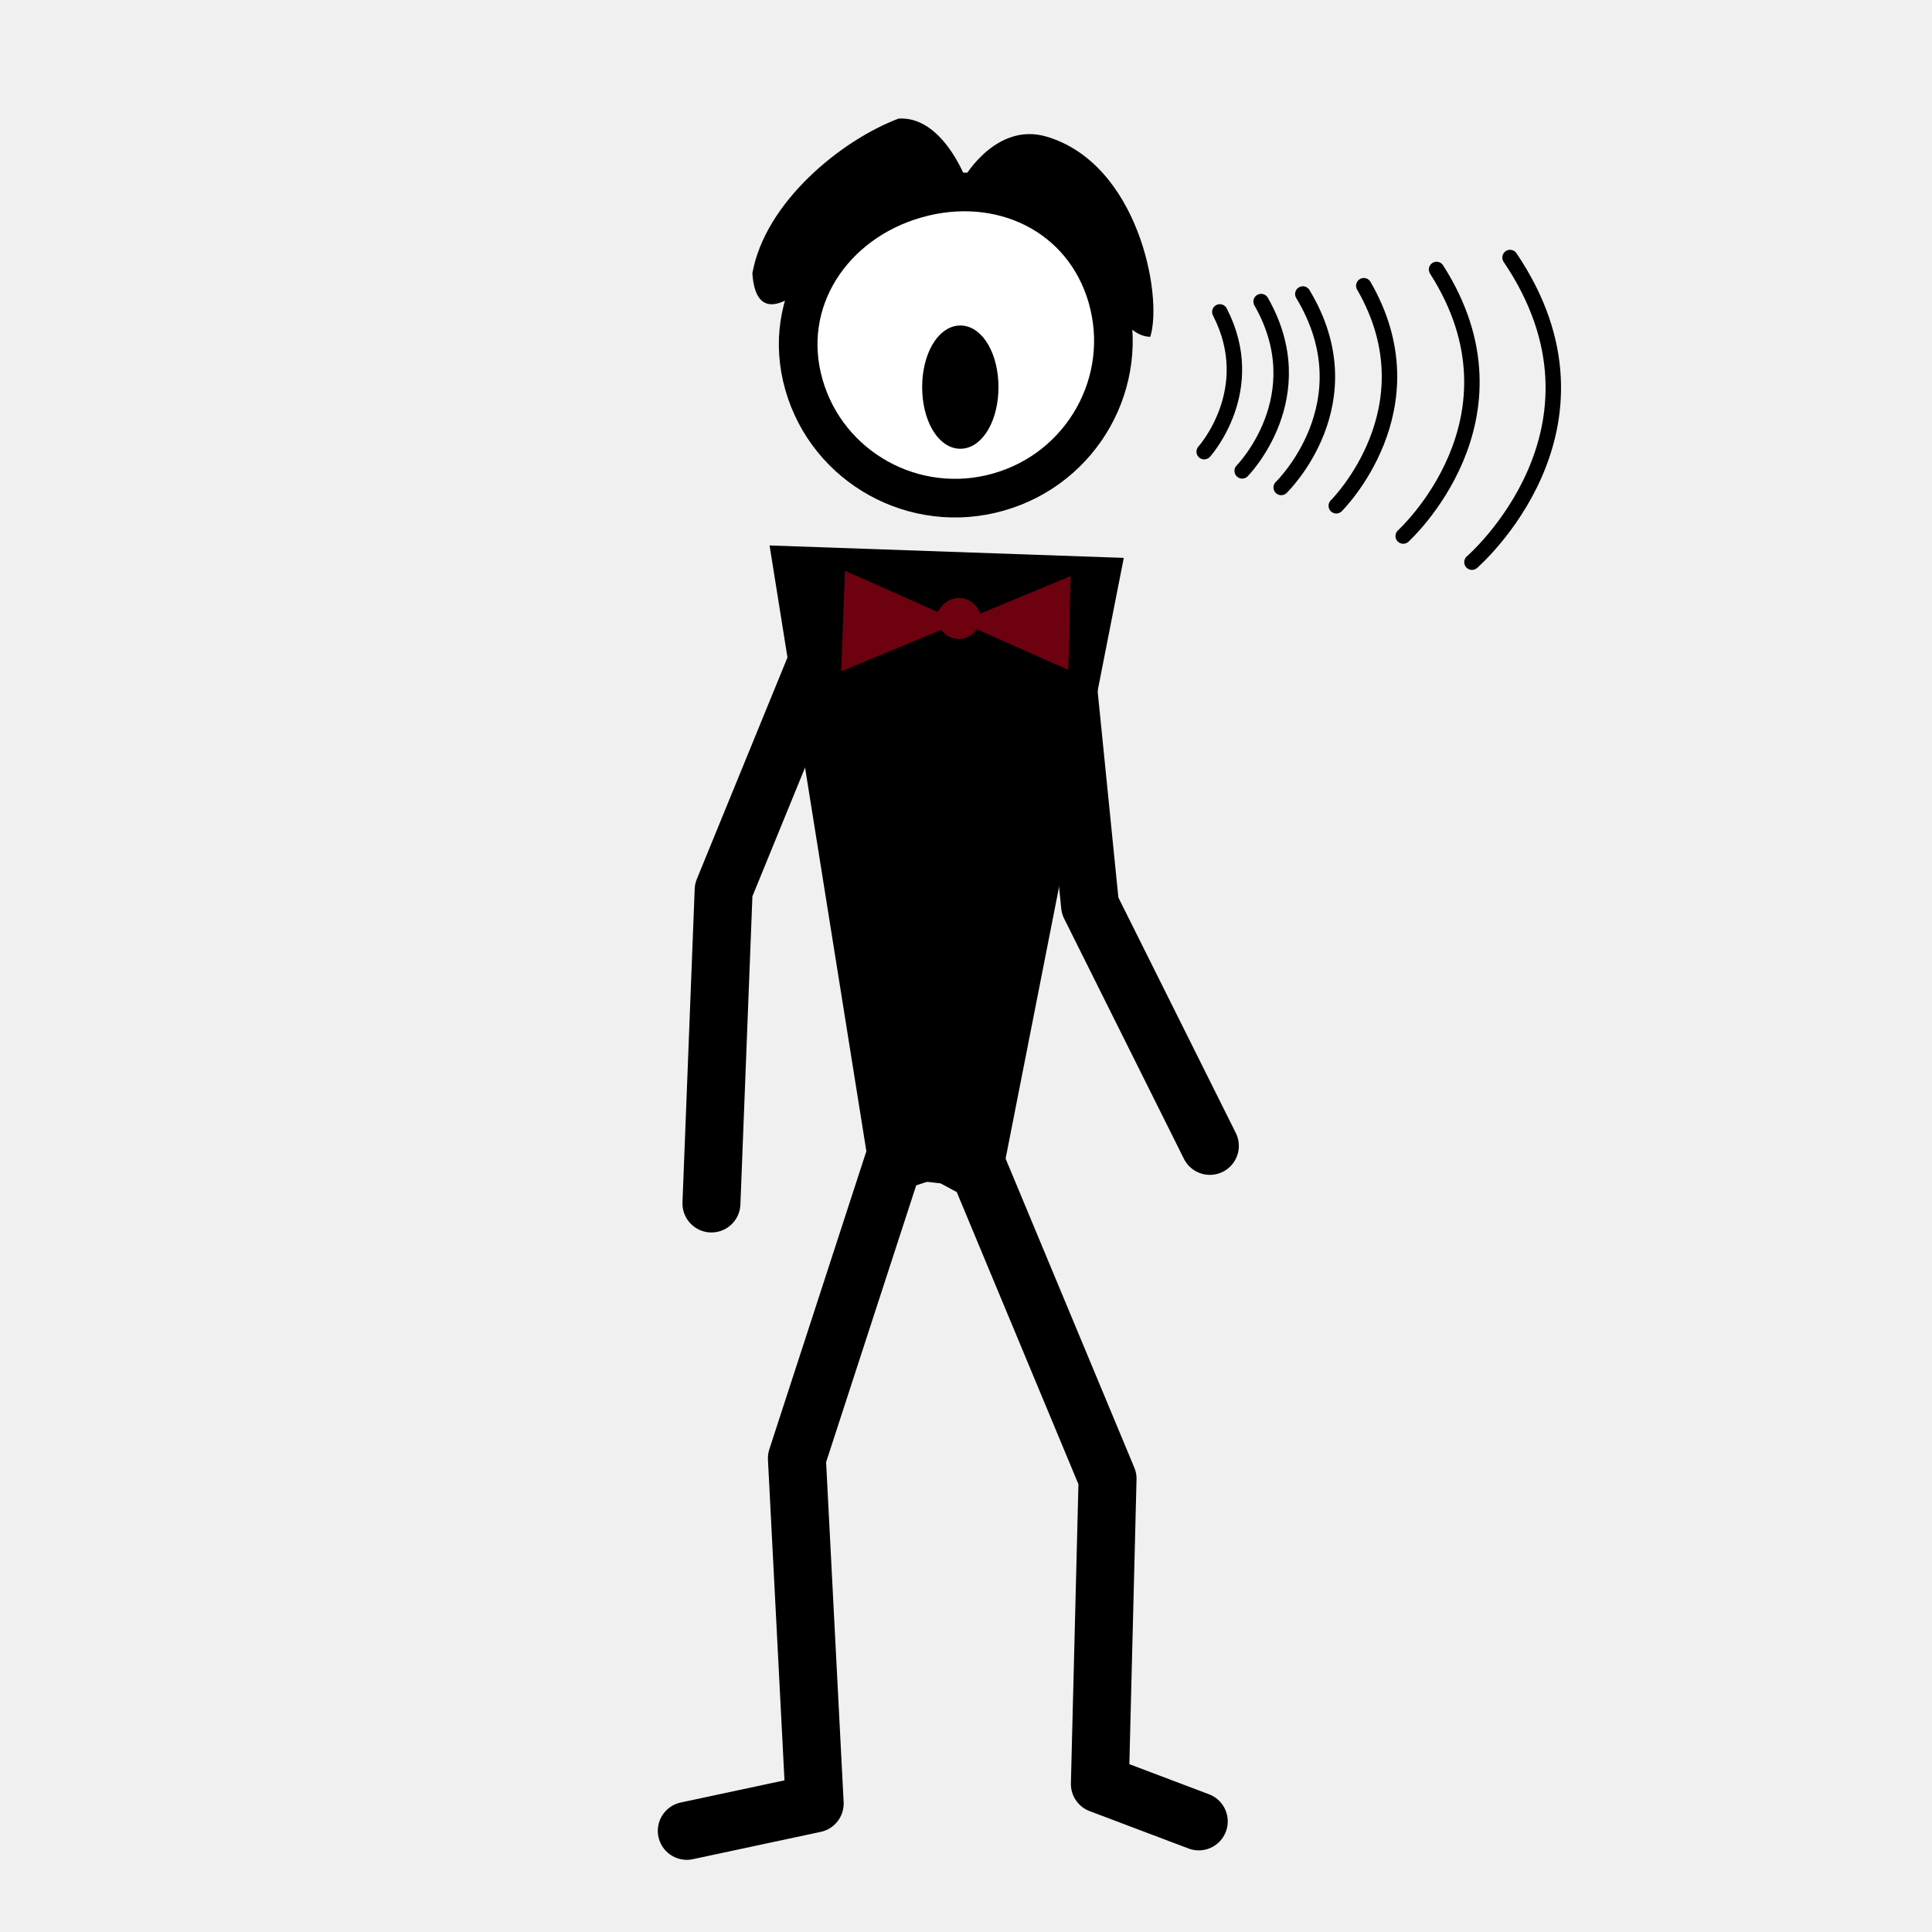
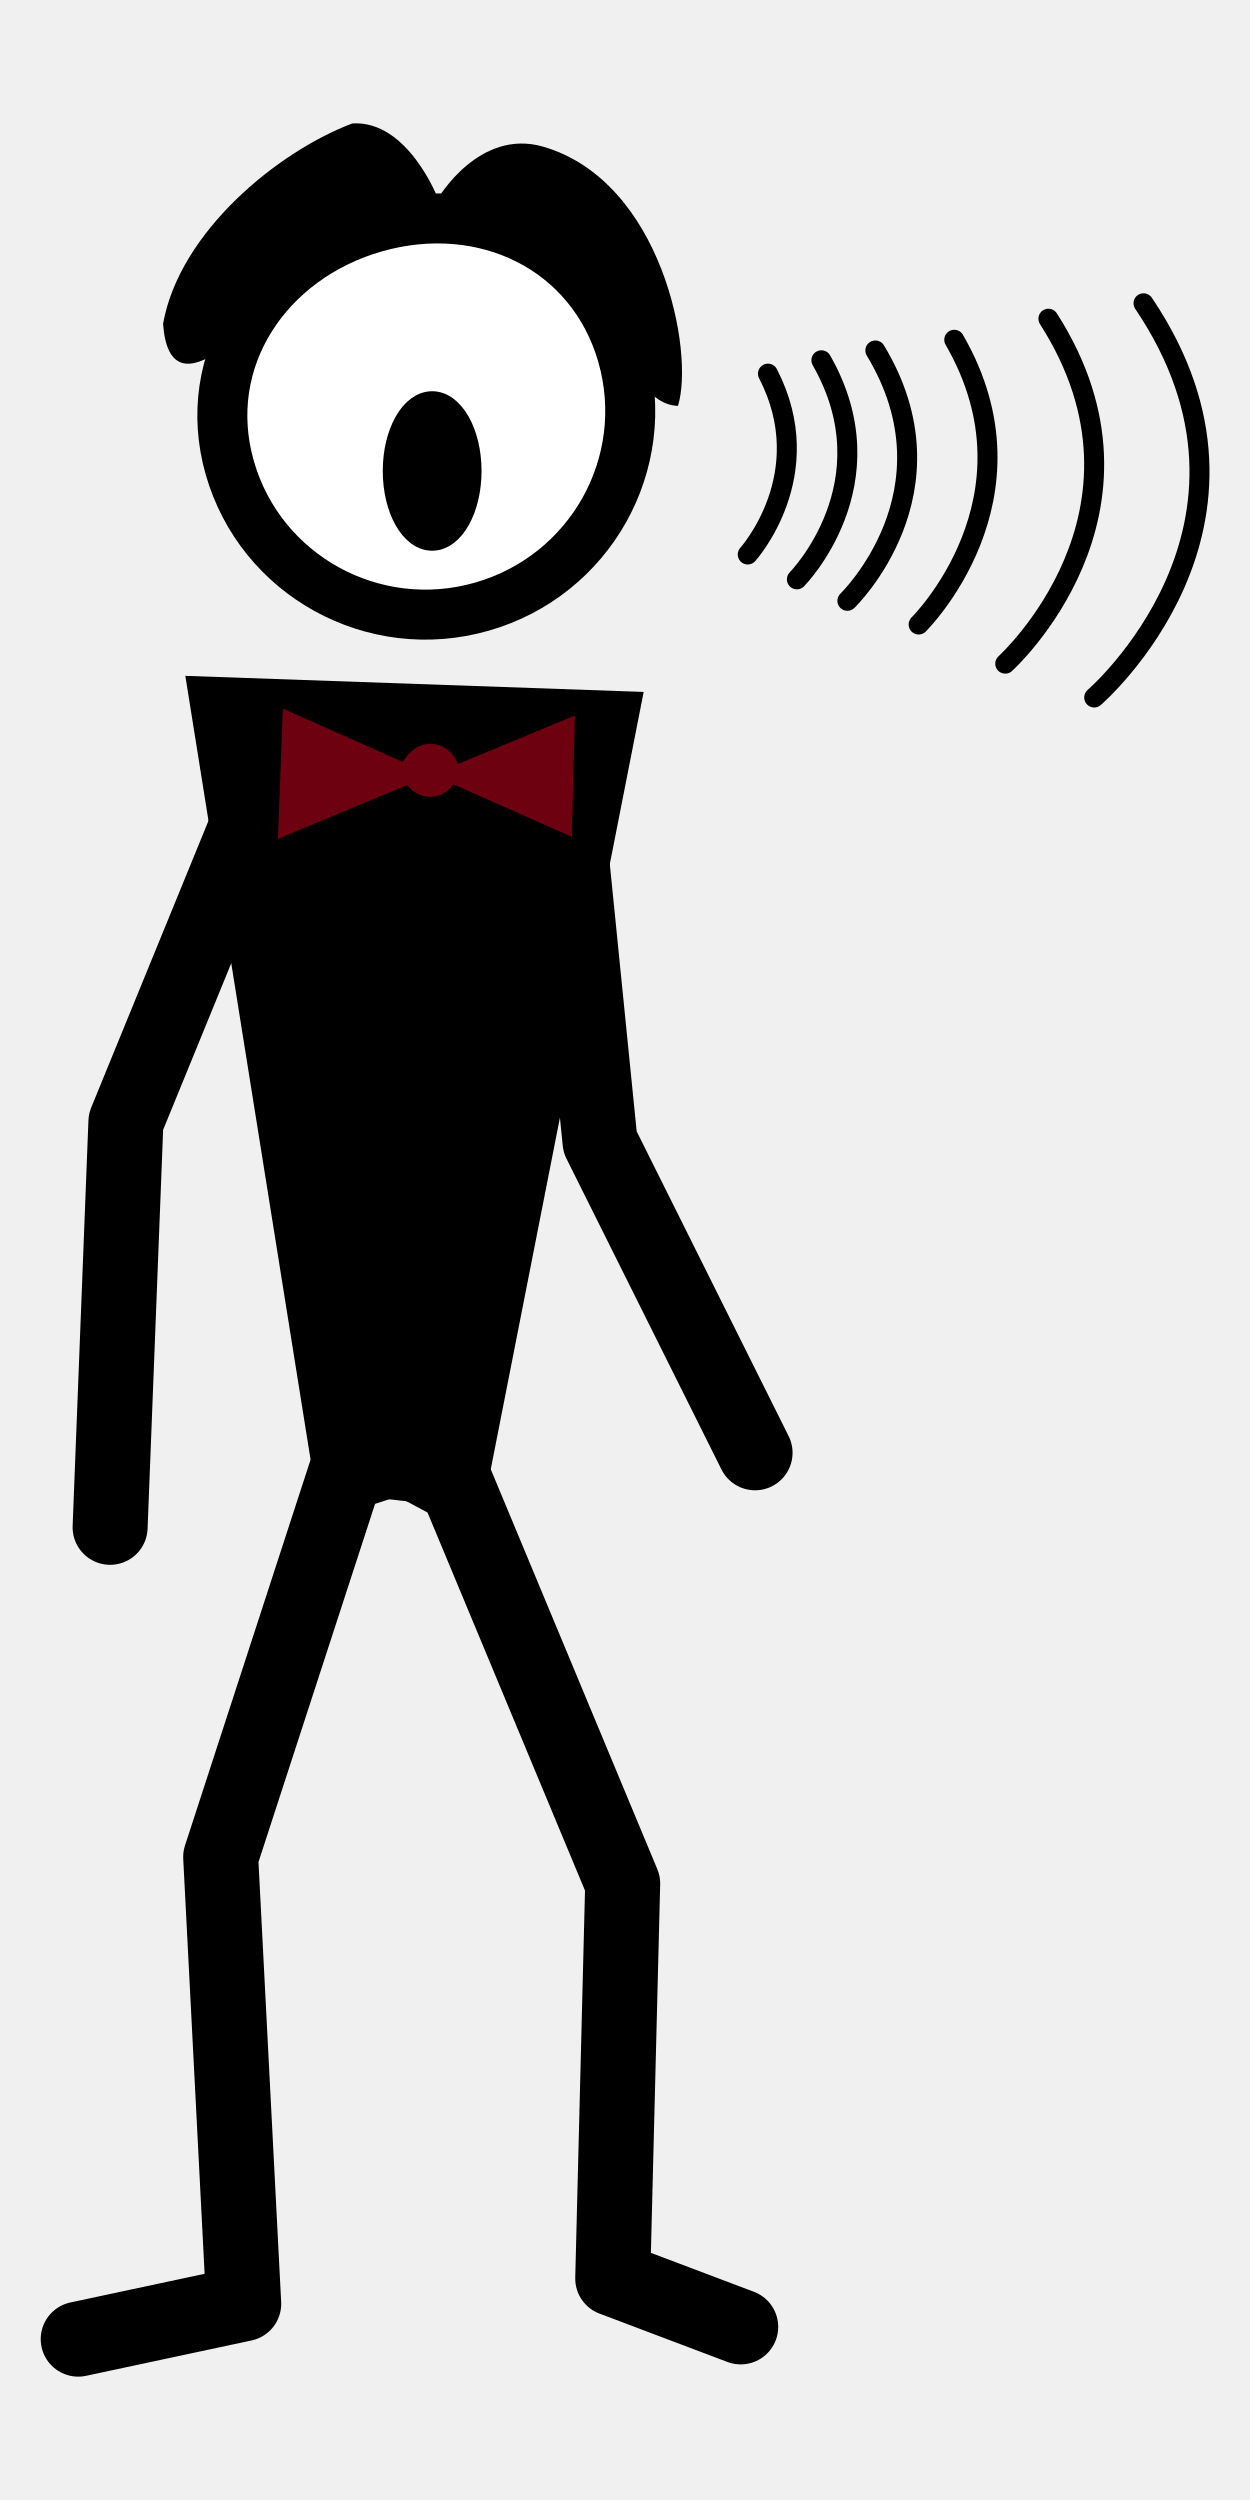
- <svg xmlns="http://www.w3.org/2000/svg" xml:space="preserve" width="100" height="100" version="1.1" id="svg7">
+ <svg xmlns="http://www.w3.org/2000/svg" xml:space="preserve" width="50" height="100" version="1.1" id="svg7">
  <defs id="defs7" />
-   <g id="g102" transform="translate(10.04208,1.240473)" style="display:inline">
+   <g id="g102" transform="translate(-22.37762,0.0417275)" style="display:inline">
    <path id="path96" style="display:inline;fill:none;stroke:#000000;stroke-width:3;stroke-linecap:round;stroke-linejoin:round;stroke-miterlimit:4.7;stroke-dasharray:none;stroke-opacity:1" d="m 26.782,61.051 0.632,-16.222 6.091,-14.893 4.552,-0.821 6.696,0.34 1.627,16.183 6.2,12.432 m -0.574,34.964 -5.119,-1.935 0.398,-15.799 -6.626,-15.908 -2.232,-1.2 -2.237,0.732 -4.985,15.315 0.921,17.871 -6.62,1.414 M 38.426,58.12 38.066,29.081" />
+     <path style="fill:#000000;stroke:none;stroke-width:0.8;stroke-linecap:round;stroke-linejoin:round;stroke-miterlimit:4.7;stroke-opacity:1" d="M 25.49,11.302 C 26.156,9.162 24.854,2.32 20.104,0.934 17.533,0.184 15.891,3.006 15.891,3.006 c 0,0 -1.209,-3.147 -3.428,-3.002 C 9.493,1.124 5.548,4.337 4.894,8.021 c 0.291,3.887 3.877,-0.381 5.492,-1.803 3.008,-1.81 7.035,-3.291 10.143,-0.916 1.975,0.733 2.774,5.939 4.961,5.999 z" id="path102" transform="translate(24.00576,4.892623)" />
    <g id="g99" transform="translate(1.76625,-4.977613)">
      <path id="path97" style="fill:none;stroke:#000000;stroke-width:0.8;stroke-linecap:round;stroke-linejoin:round;stroke-miterlimit:4.7" d="m 55.626,18.955 c 3.409,5.645 -1.119,10.013 -1.119,10.013 v 0 m -1.04,-9.621 c 2.813,4.921 -0.98,8.762 -0.98,8.762 v 0 M 51.33,19.882 c 2.084,4.035 -0.809,7.233 -0.809,7.233 v 0" />
      <path d="m 45.511,19.162 c 1.227,4.315 -1.29,8.803 -5.629,10.041 -4.33,1.241 -8.851,-1.252 -10.08,-5.557 -1.23,-4.308 1.479,-8.381 5.818,-9.618 4.339,-1.237 8.662,0.826 9.892,5.134" style="display:inline;fill:#ffffff;stroke:#000000;stroke-width:2;stroke-linecap:round;stroke-linejoin:round;stroke-miterlimit:4.7;stroke-dasharray:none;stroke-opacity:1" id="path98" />
      <path id="path99" style="stroke:#000000;stroke-width:0.8;stroke-linecap:round;stroke-linejoin:round;stroke-miterlimit:4.7" d="M 39.473,23.775 A 1.576,2.79 0 0 1 37.897,26.565 1.576,2.79 0 0 1 36.322,23.775 1.576,2.79 0 0 1 37.897,20.985 1.576,2.79 0 0 1 39.473,23.775 Z" />
      <path id="path103" style="fill:none;stroke:#000000;stroke-width:0.8;stroke-linecap:round;stroke-linejoin:round;stroke-miterlimit:4.7" d="m 66.352,17.067 c 6.006,8.89 -1.972,15.768 -1.972,15.768 v 0 M 62.548,17.685 c 4.956,7.748 -1.726,13.797 -1.726,13.797 v 0 M 58.782,18.527 C 62.453,24.882 57.357,29.916 57.357,29.916 v 0" />
    </g>
    <g id="g101" transform="translate(-18.17706,-0.900665)">
      <path style="stroke-width:0.8;stroke-linecap:round;stroke-linejoin:round;stroke-miterlimit:4.7" d="m 47.968,27.893 5.21,32.606 6.687,0.757 6.437,-32.72 z" id="path100" />
-       <path style="fill:#8c0215;stroke-width:0.8;stroke-linecap:round;stroke-linejoin:round;stroke-miterlimit:4.7;fill-opacity:0.785" d="m 51.869,29.204 4.802,2.133 c 0.617,-1.08 1.828,-0.874 2.205,0.082 l 4.675,-1.942 -0.124,4.856 -4.735,-2.101 c -0.441,0.657 -1.387,0.667 -1.838,0.027 l -5.181,2.151 z" id="path101" />
+       <path style="fill:#8c0215;fill-opacity:0.785;stroke-width:0.8;stroke-linecap:round;stroke-linejoin:round;stroke-miterlimit:4.7" d="m 51.869,29.204 4.802,2.133 c 0.617,-1.08 1.828,-0.874 2.205,0.082 l 4.675,-1.942 -0.124,4.856 -4.735,-2.101 c -0.441,0.657 -1.387,0.667 -1.838,0.027 l -5.181,2.151 z" id="path101" />
    </g>
  </g>
-   <path style="fill:#000000;stroke:none;stroke-width:0.8;stroke-linecap:round;stroke-linejoin:round;stroke-miterlimit:4.7;stroke-opacity:1" d="M 59.538,17.435 C 60.204,15.295 58.902,8.453 54.151,7.067 51.581,6.317 49.939,9.14 49.939,9.14 c 0,0 -1.209,-3.147 -3.428,-3.002 -2.971,1.119 -6.916,4.332 -7.57,8.016 0.291,3.887 3.877,-0.381 5.492,-1.803 3.008,-1.81 7.035,-3.291 10.143,-0.916 1.975,0.733 2.774,5.939 4.961,5.999 z" id="path102" />
</svg>
